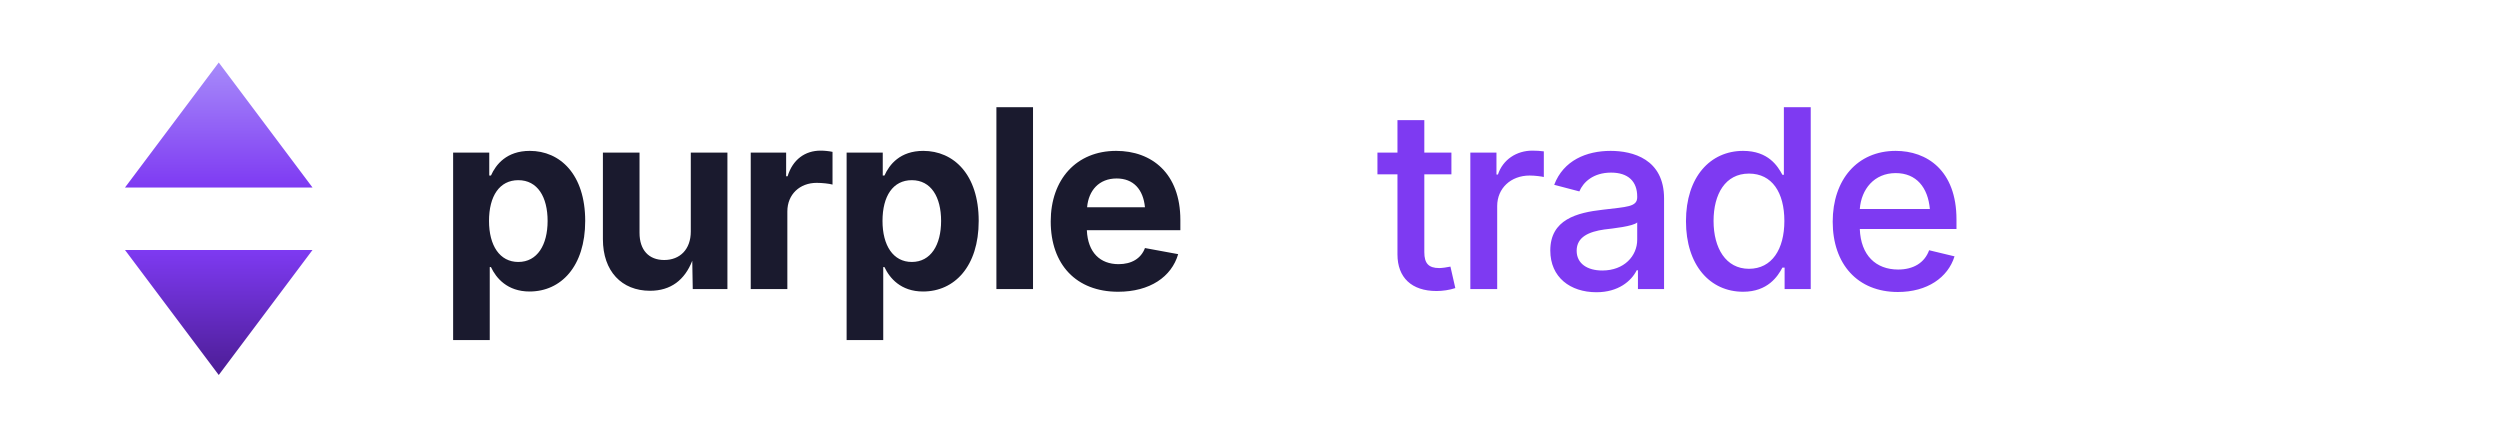
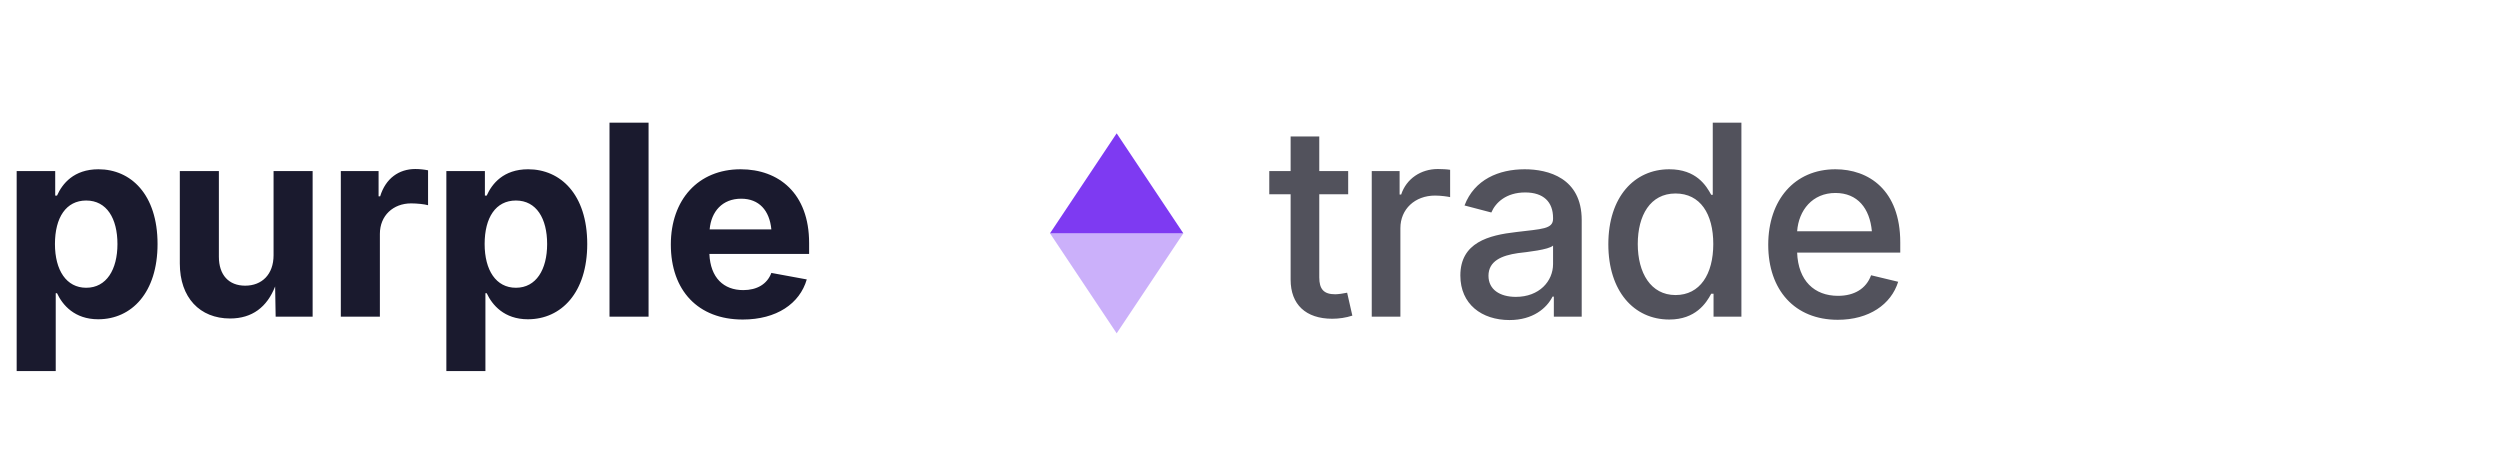
- <svg xmlns="http://www.w3.org/2000/svg" width="160" height="28" viewBox="0 0 160 28" fill="none">
-   <path d="M14 4L20 12H8L14 4Z" fill="url(#pl1)" />
-   <path d="M14 24L8 16H20L14 24Z" fill="url(#pl2)" />
-   <text x="28" y="18.5" font-family="system-ui, -apple-system, 'Segoe UI', sans-serif" font-size="16" font-weight="700" fill="#1A1A2E" letter-spacing="-0.5">purple</text>
-   <text x="88" y="18.5" font-family="system-ui, -apple-system, 'Segoe UI', sans-serif" font-size="16" font-weight="500" fill="#7E3AF2" letter-spacing="-0.5">trade</text>
-   <defs>
-     <linearGradient id="pl1" x1="14" y1="4" x2="14" y2="12" gradientUnits="userSpaceOnUse">
-       <stop stop-color="#A78BFA" />
-       <stop offset="1" stop-color="#7E3AF2" />
-     </linearGradient>
-     <linearGradient id="pl2" x1="14" y1="16" x2="14" y2="24" gradientUnits="userSpaceOnUse">
-       <stop stop-color="#7E3AF2" />
-       <stop offset="1" stop-color="#4C1D95" />
-     </linearGradient>
-   </defs>
+ <svg xmlns="http://www.w3.org/2000/svg" width="150" height="28" viewBox="0 0 150 28" fill="none">
+   <text x="0" y="19" font-family="Manrope, system-ui, -apple-system, sans-serif" font-size="16" font-weight="700" fill="#1A1A2E" letter-spacing="-0.3">purple</text>
+   <path d="M67 8L71 14H63L67 8Z" fill="#7E3AF2" />
+   <path d="M67 20L63 14H71L67 20Z" fill="#7E3AF2" fill-opacity="0.4" />
+   <text x="76" y="19" font-family="Manrope, system-ui, -apple-system, sans-serif" font-size="16" font-weight="500" fill="#52525C" letter-spacing="-0.3">trade</text>
</svg>
